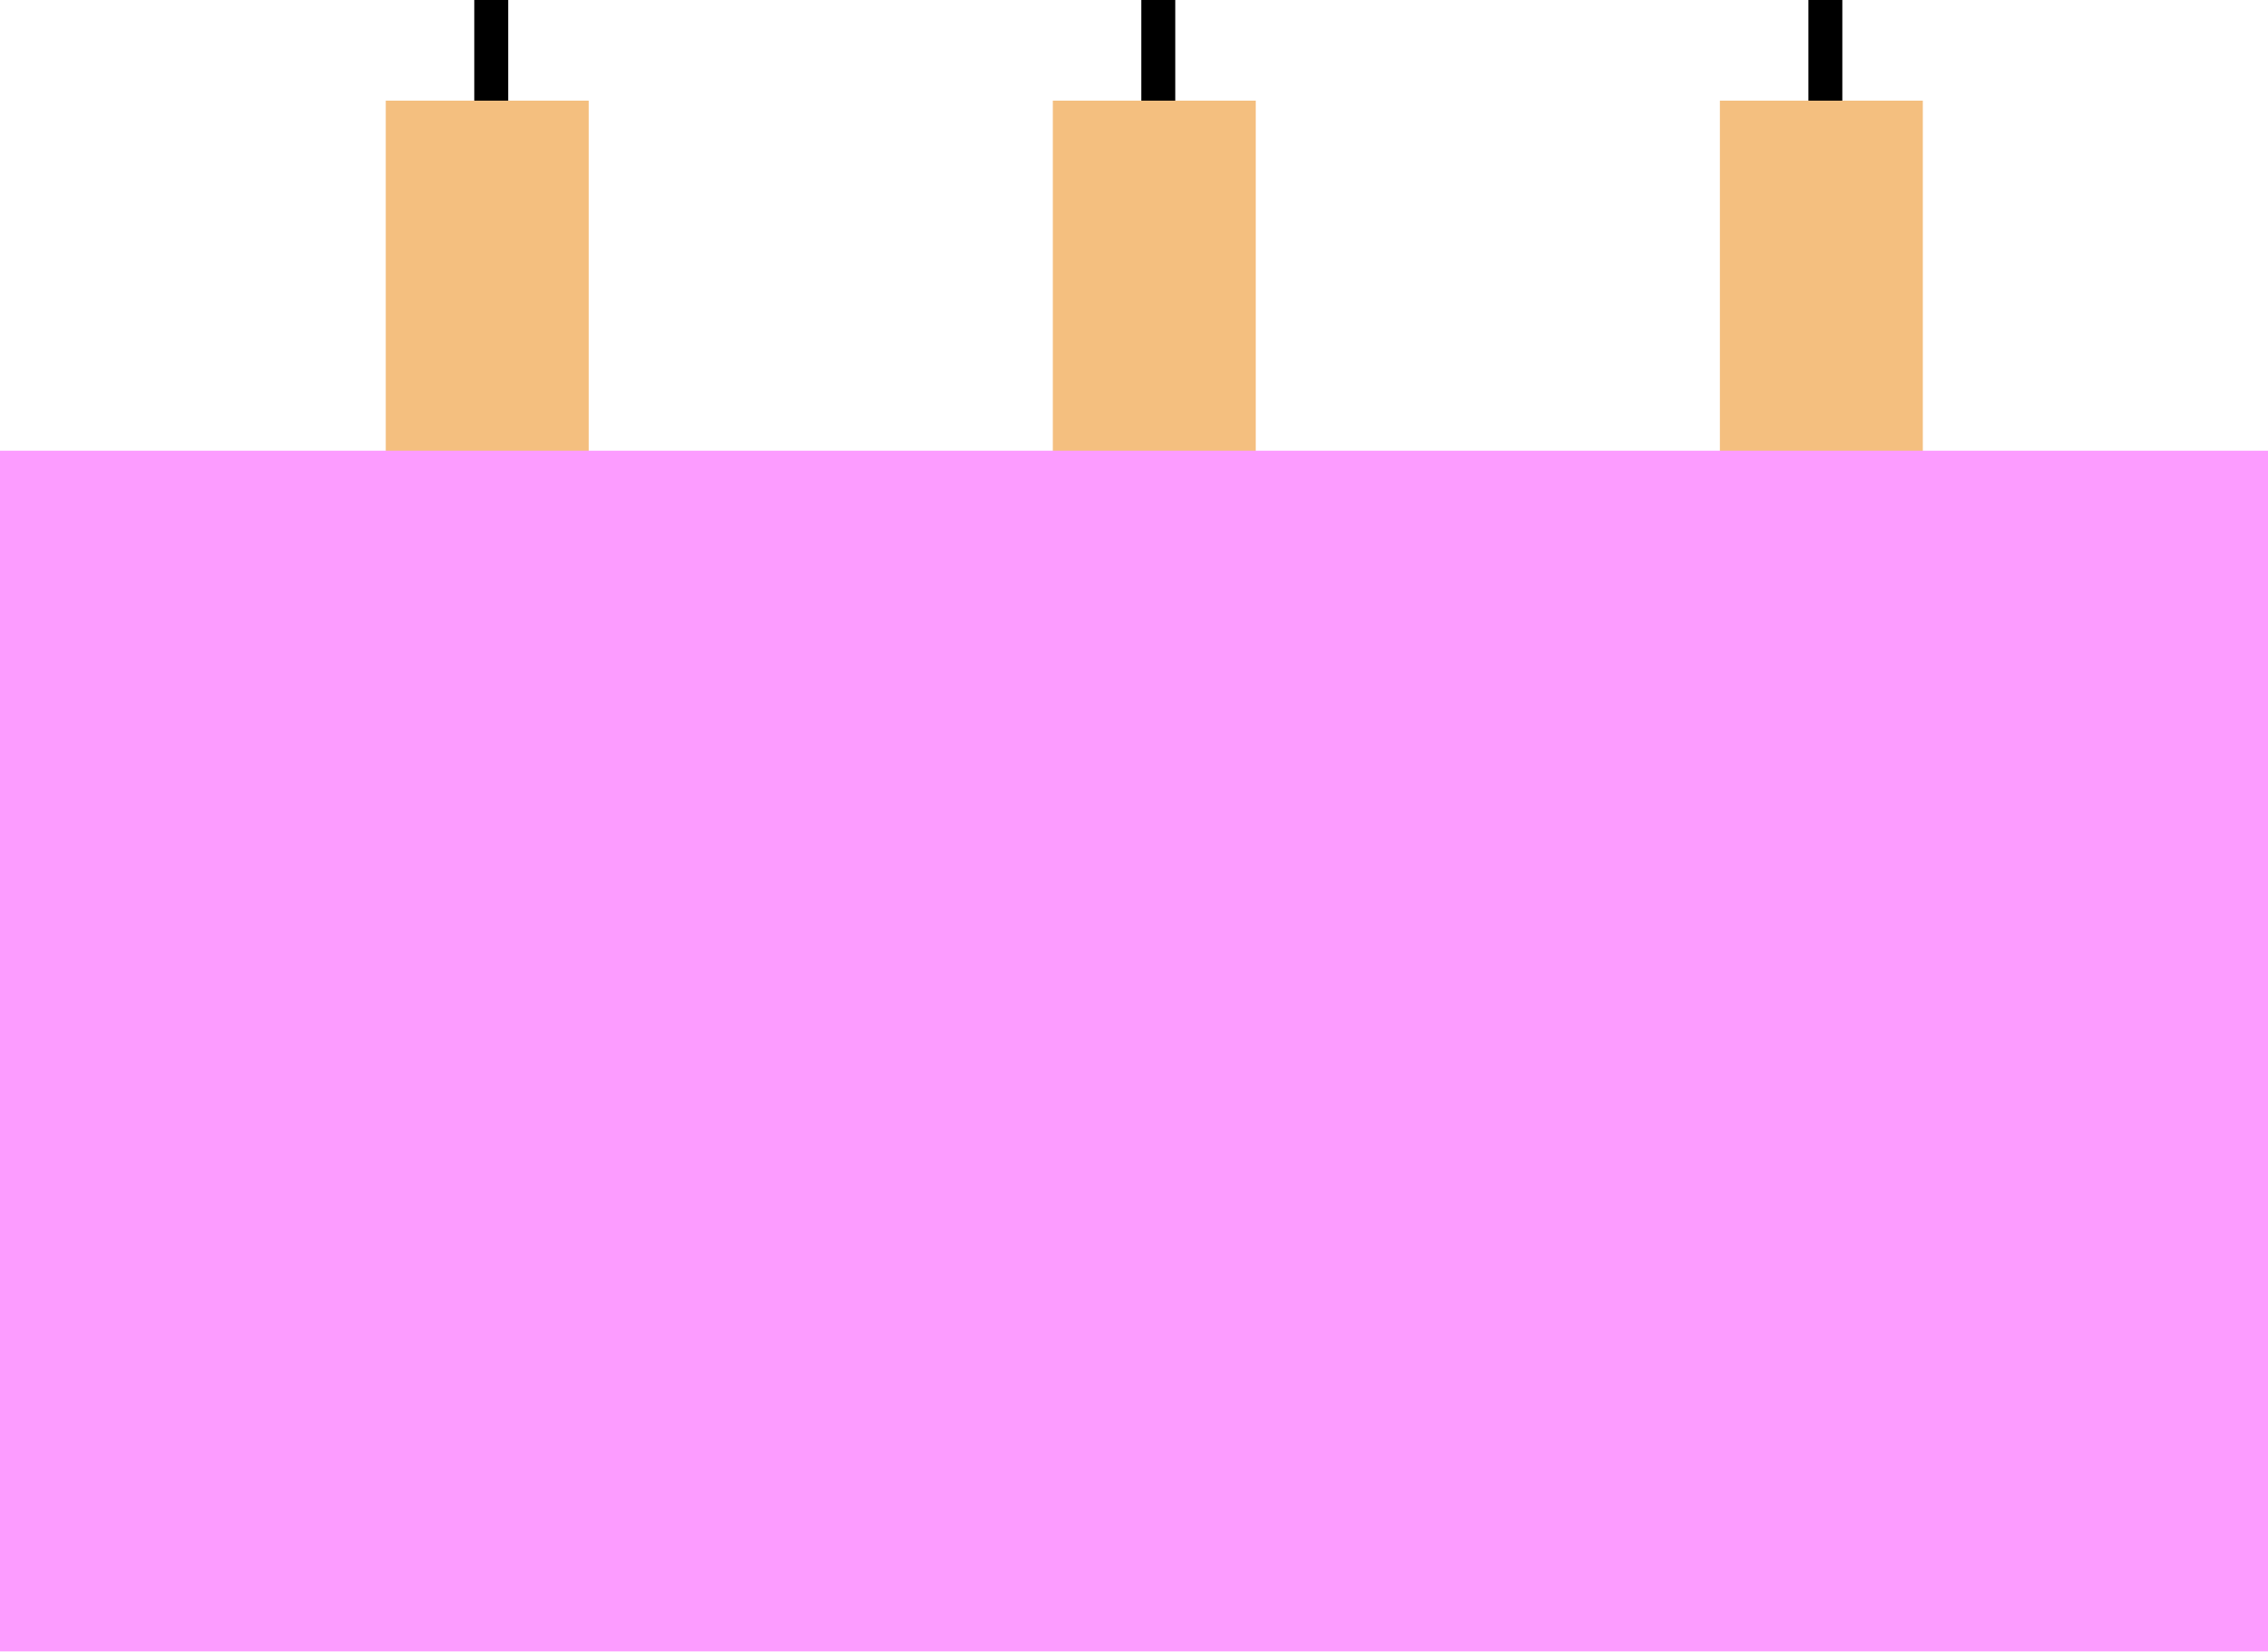
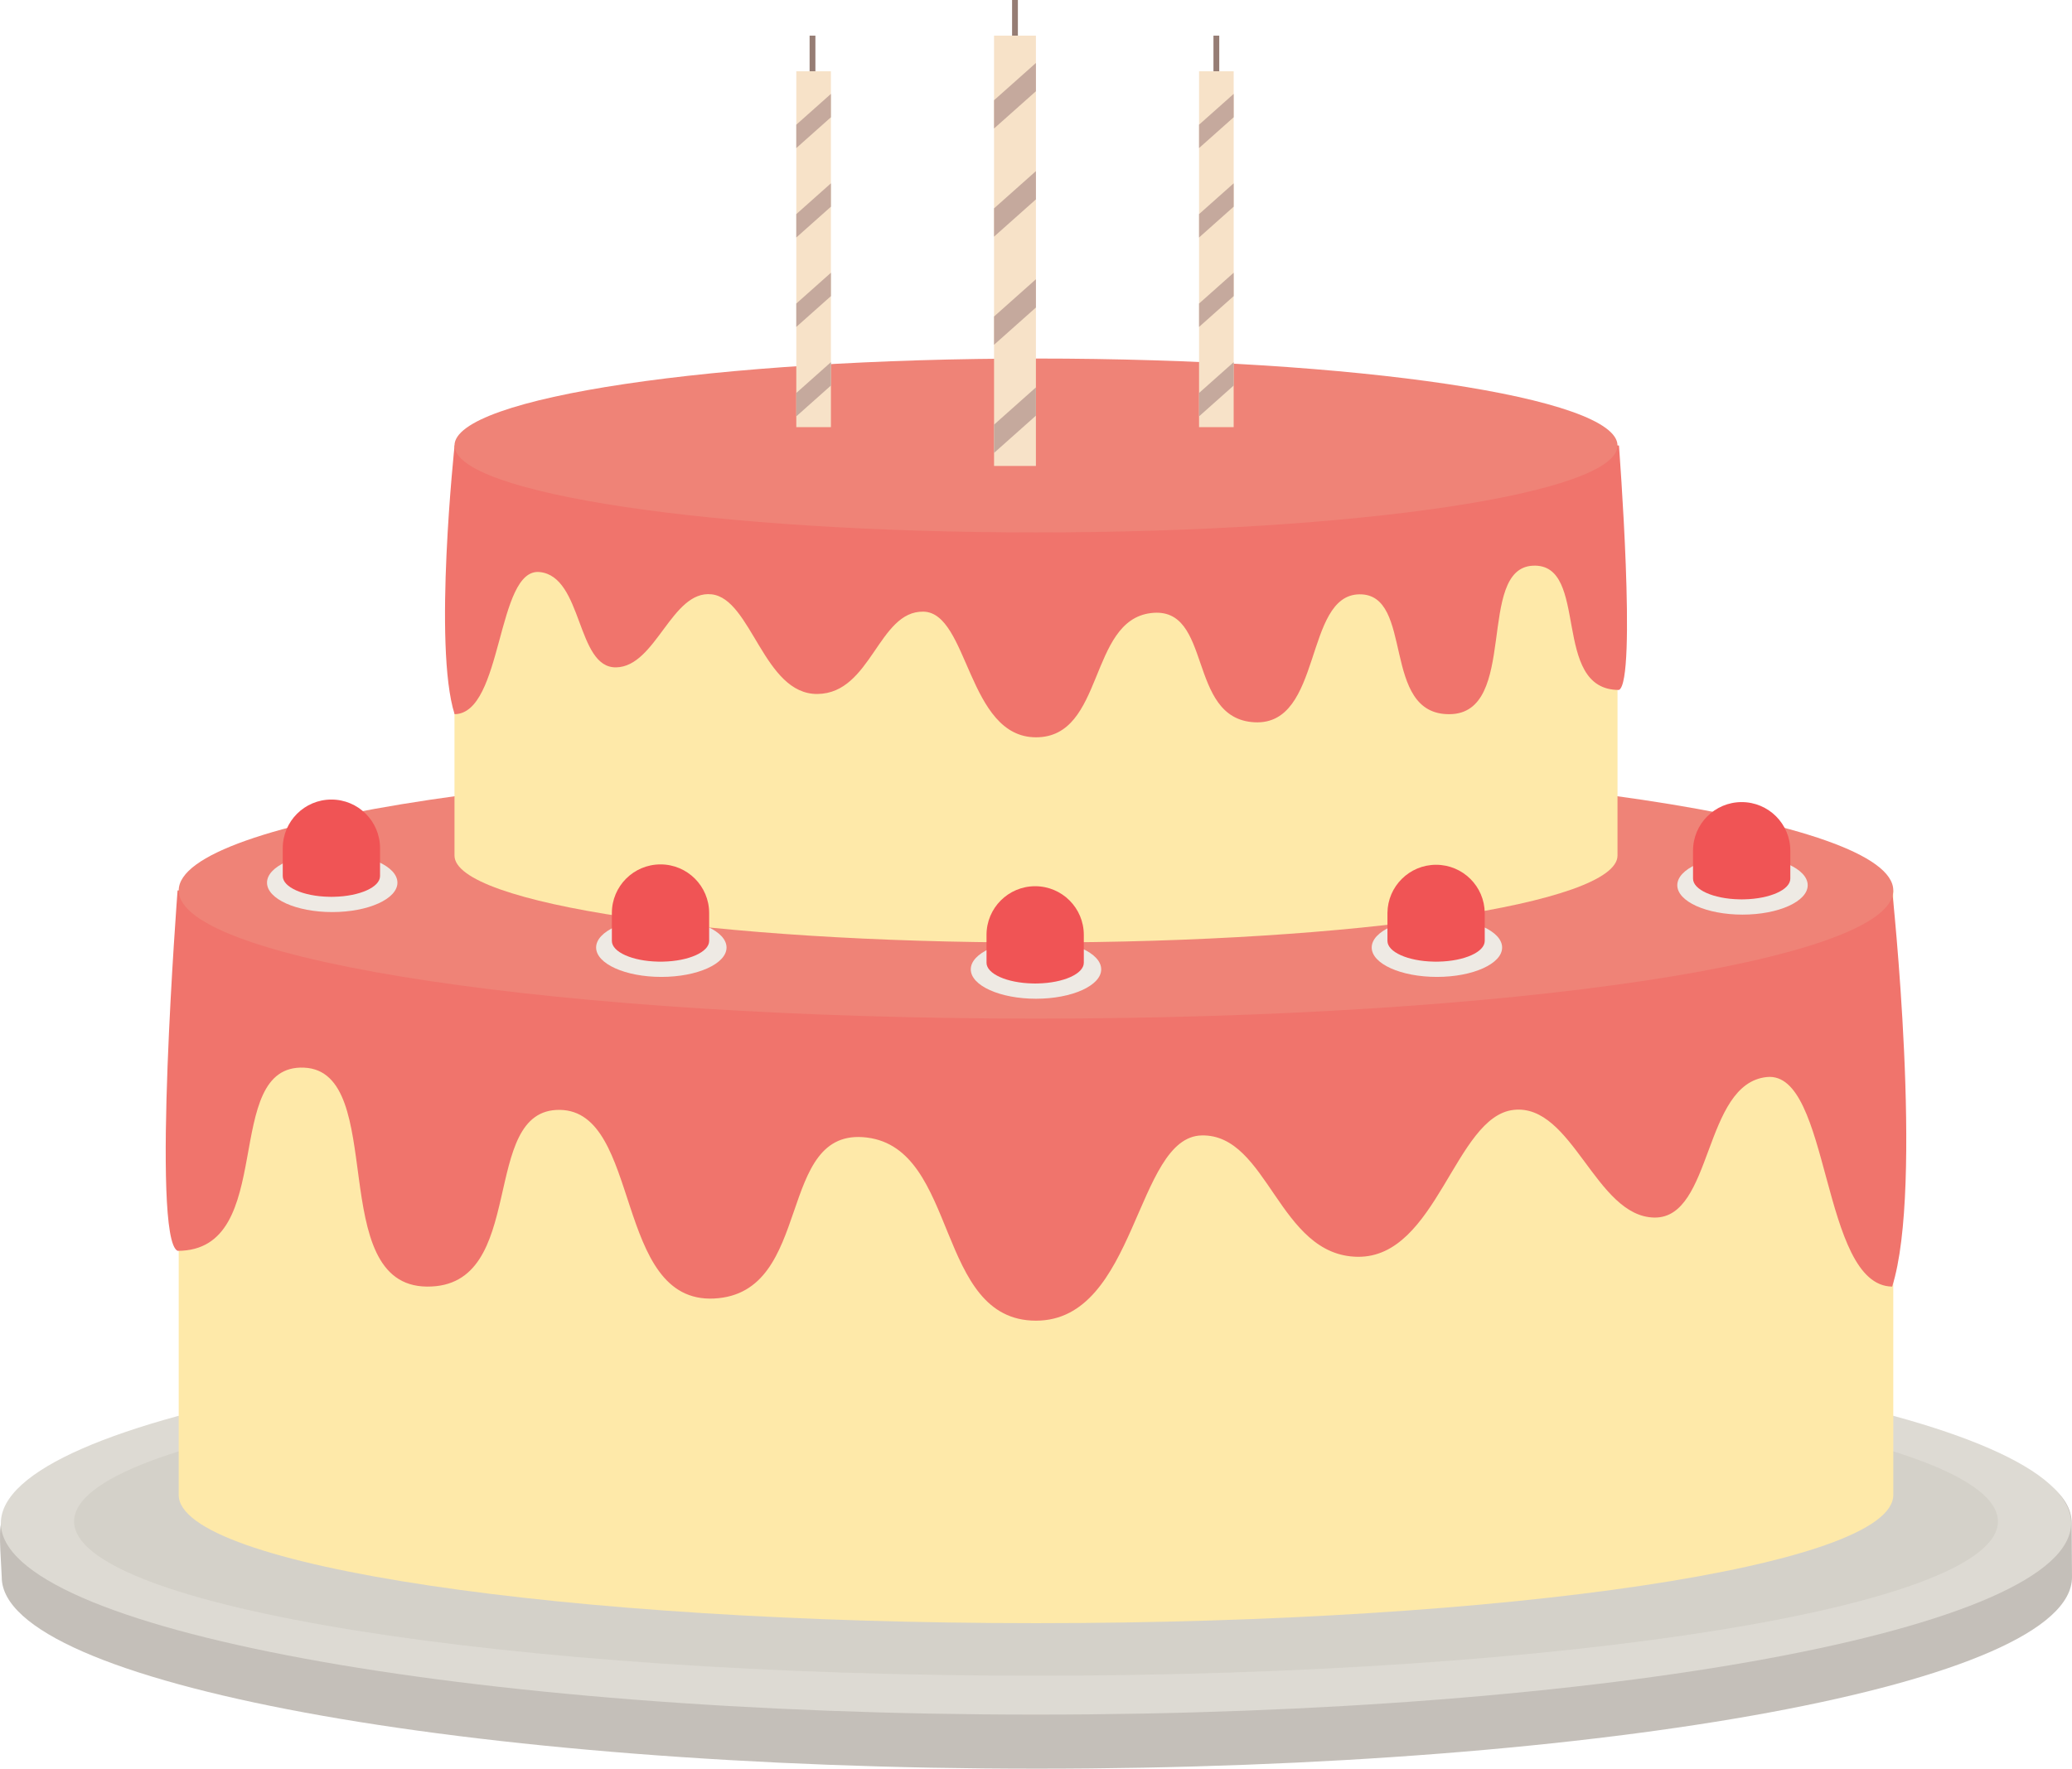
- <svg xmlns="http://www.w3.org/2000/svg" id="Layer_1" data-name="Layer 1" viewBox="0 0 340 247.565">
+ <svg xmlns="http://www.w3.org/2000/svg" id="Cake" viewBox="0 0 686.756 586.381">
  <defs>
-     <style>
-       .cls-1 {
-         fill: #f4bf7f;
-       }
- 
-       .cls-2 {
-         fill: #fc9cff;
-       }
-     </style>
+     <style>.cls-1{fill:#c4bfb9;}.cls-2{fill:#dddad3;}.cls-3{fill:#d4d1c9;}.cls-4{fill:#fee9a9;}.cls-5{fill:#967d74;}.cls-6{fill:#f0746c;}.cls-7{fill:#ef8377;}.cls-8{fill:#f7e2c8;}.cls-9{fill:#c5a99d;}.cls-10{fill:#eeeae4;}.cls-11{fill:#f05455;}</style>
  </defs>
-   <rect id="centerWick" x="171.099" width="5.087" height="30.177" />
-   <rect id="leftWick" x="71.099" width="5.087" height="30.177" />
-   <rect id="rightWick" x="271.099" width="5.087" height="30.177" />
-   <rect class="cls-1" x="157.831" y="15.088" width="30.422" height="67.943" />
-   <rect class="cls-1" x="57.831" y="15.088" width="30.422" height="67.943" />
-   <rect class="cls-1" x="257.831" y="15.088" width="30.422" height="67.943" />
-   <rect class="cls-2" y="67.565" width="340" height="180" />
+   <path class="cls-1" d="M742.038,539.6c0,35.057-153.606,63.477-343.089,63.477S55.86,574.659,55.86,539.6c0-2.138-1.224-15.846-.108-17.929,17.179-32.084,165.268-45.549,343.2-45.549,174.708,0,342.981,7.661,342.981,45.549C741.93,526.193,742.038,536.868,742.038,539.6Z" transform="translate(-55.283 -16.698)" />
+   <ellipse class="cls-2" cx="343.378" cy="504.975" rx="343.089" ry="63.478" />
+   <ellipse class="cls-3" cx="343.378" cy="504.402" rx="318.821" ry="51.157" />
+   <path class="cls-4" d="M682.806,311.909V512.337c0,23.473-127.225,42.5-284.145,42.5-156.936,0-284.146-19.023-284.146-42.5V311.909Z" transform="translate(-55.283 -16.698)" />
+   <rect class="cls-5" x="268.339" y="11.818" width="1.922" height="11.818" />
+   <rect class="cls-5" x="402.196" y="11.818" width="1.922" height="11.818" />
+   <rect class="cls-5" x="335.451" width="1.922" height="11.818" />
+   <path class="cls-6" d="M114.14,311.909s-8.845,115.347,0,119.489c33.478.023,13.984-62,41.953-60.733s6.781,72.276,40.683,72.585,16.952-58.977,44.074-58.585,17.8,64.234,51.136,62.539,20.125-57.148,50.638-53.367,22.581,60.713,56.037,60.713,32.89-60.959,54.927-61.415,25.427,39.927,51.7,40.236,32.207-46.555,51.7-48.706,27.122,35.39,46.616,35.7,16.1-44.438,37.293-46.589,17.8,69.166,41.532,69.475c10.532-33.075,0-131.342,0-131.342Z" transform="translate(-55.283 -16.698)" />
+   <ellipse class="cls-7" cx="343.378" cy="295.211" rx="284.145" ry="42.495" />
+   <path class="cls-4" d="M591.4,164.392V300.344c0,15.921-86.3,28.826-192.738,28.826s-192.739-12.905-192.739-28.826V164.392Z" transform="translate(-55.283 -16.698)" />
+   <path class="cls-6" d="M591.877,164.392s6.007,78.24,0,81.05c-22.734.016-9.5-42.058-28.49-41.2s-4.6,49.026-27.628,49.235-11.511-40-29.93-39.738-12.087,43.57-34.726,42.421-13.667-38.765-34.388-36.2-15.335,41.181-38.054,41.181-22.336-41.349-37.3-41.658-17.268,27.083-35.11,27.293-21.872-31.579-35.111-33.038-18.418,24-31.656,24.215-10.936-30.142-25.326-31.6-12.088,46.915-28.2,47.125c-7.152-22.435,0-89.09,0-89.09Z" transform="translate(-55.283 -16.698)" />
+   <ellipse class="cls-7" cx="343.378" cy="147.693" rx="192.738" ry="28.825" />
+   <rect class="cls-8" x="329.475" y="11.818" width="13.873" height="142.662" />
+   <polygon class="cls-9" points="343.348 20.878 329.475 33.227 329.475 42.599 343.348 30.251 343.348 20.878" />
+   <polygon class="cls-9" points="343.348 56.73 329.475 69.079 329.475 78.451 343.348 66.102 343.348 56.73" />
+   <polygon class="cls-9" points="343.348 92.582 329.475 104.931 329.475 114.303 343.348 101.954 343.348 92.582" />
+   <polygon class="cls-9" points="343.348 128.434 329.475 140.782 329.475 150.155 343.348 137.806 343.348 128.434" />
+   <rect class="cls-8" x="263.93" y="23.637" width="11.473" height="117.977" />
+   <polygon class="cls-9" points="275.403 31.129 263.93 41.341 263.93 49.091 275.403 38.879 275.403 31.129" />
+   <polygon class="cls-9" points="275.403 60.777 263.93 70.989 263.93 78.74 275.403 68.528 275.403 60.777" />
+   <polygon class="cls-9" points="275.403 90.426 263.93 100.638 263.93 108.388 275.403 98.176 275.403 90.426" />
+   <polygon class="cls-9" points="275.403 120.074 263.93 130.286 263.93 138.037 275.403 127.825 275.403 120.074" />
+   <rect class="cls-8" x="397.421" y="23.637" width="11.473" height="117.977" />
+   <polygon class="cls-9" points="408.893 31.129 397.421 41.341 397.421 49.091 408.893 38.879 408.893 31.129" />
+   <polygon class="cls-9" points="408.893 60.777 397.421 70.989 397.421 78.74 408.893 68.528 408.893 60.777" />
+   <polygon class="cls-9" points="408.893 90.426 397.421 100.638 397.421 108.388 408.893 98.176 408.893 90.426" />
+   <polygon class="cls-9" points="408.893 120.074 397.421 130.286 397.421 138.037 408.893 127.825 408.893 120.074" />
+   <ellipse class="cls-10" cx="577.543" cy="293.483" rx="21.613" ry="9.747" />
+   <path class="cls-11" d="M648.677,308c0,3.671-6.766,6.688-15.29,6.86-.265.015-.545.015-.825.015s-.56,0-.824-.015c-8.54-.172-15.307-3.189-15.307-6.86v-9.256a16.123,16.123,0,0,1,32.246,0Z" transform="translate(-55.283 -16.698)" />
+   <ellipse class="cls-10" cx="343.373" cy="321.373" rx="21.613" ry="9.747" />
+   <path class="cls-11" d="M414.507,335.891c0,3.671-6.766,6.689-15.29,6.86-.265.015-.545.015-.825.015s-.56,0-.824-.015c-8.54-.171-15.307-3.189-15.307-6.86v-9.255a16.123,16.123,0,0,1,32.246,0Z" transform="translate(-55.283 -16.698)" />
+   <ellipse class="cls-10" cx="110.113" cy="292.638" rx="21.613" ry="9.747" />
+   <path class="cls-11" d="M181.247,307.156c0,3.671-6.767,6.689-15.291,6.86-.265.015-.545.015-.825.015s-.559,0-.824-.015c-8.54-.171-15.306-3.189-15.306-6.86V297.9a16.123,16.123,0,0,1,32.246,0Z" transform="translate(-55.283 -16.698)" />
+   <ellipse class="cls-10" cx="219.196" cy="314.136" rx="21.613" ry="9.747" />
+   <path class="cls-11" d="M290.33,328.654c0,3.671-6.767,6.688-15.291,6.859-.265.016-.545.016-.825.016s-.56,0-.824-.016c-8.54-.171-15.306-3.188-15.306-6.859V319.4a16.123,16.123,0,0,1,32.246,0Z" transform="translate(-55.283 -16.698)" />
+   <ellipse class="cls-10" cx="476.26" cy="314.136" rx="21.613" ry="9.747" />
+   <path class="cls-11" d="M547.393,328.654c0,3.671-6.766,6.688-15.29,6.859-.265.016-.545.016-.825.016s-.56,0-.824-.016c-8.54-.171-15.306-3.188-15.306-6.859V319.4a16.123,16.123,0,0,1,32.245,0Z" transform="translate(-55.283 -16.698)" />
</svg>
